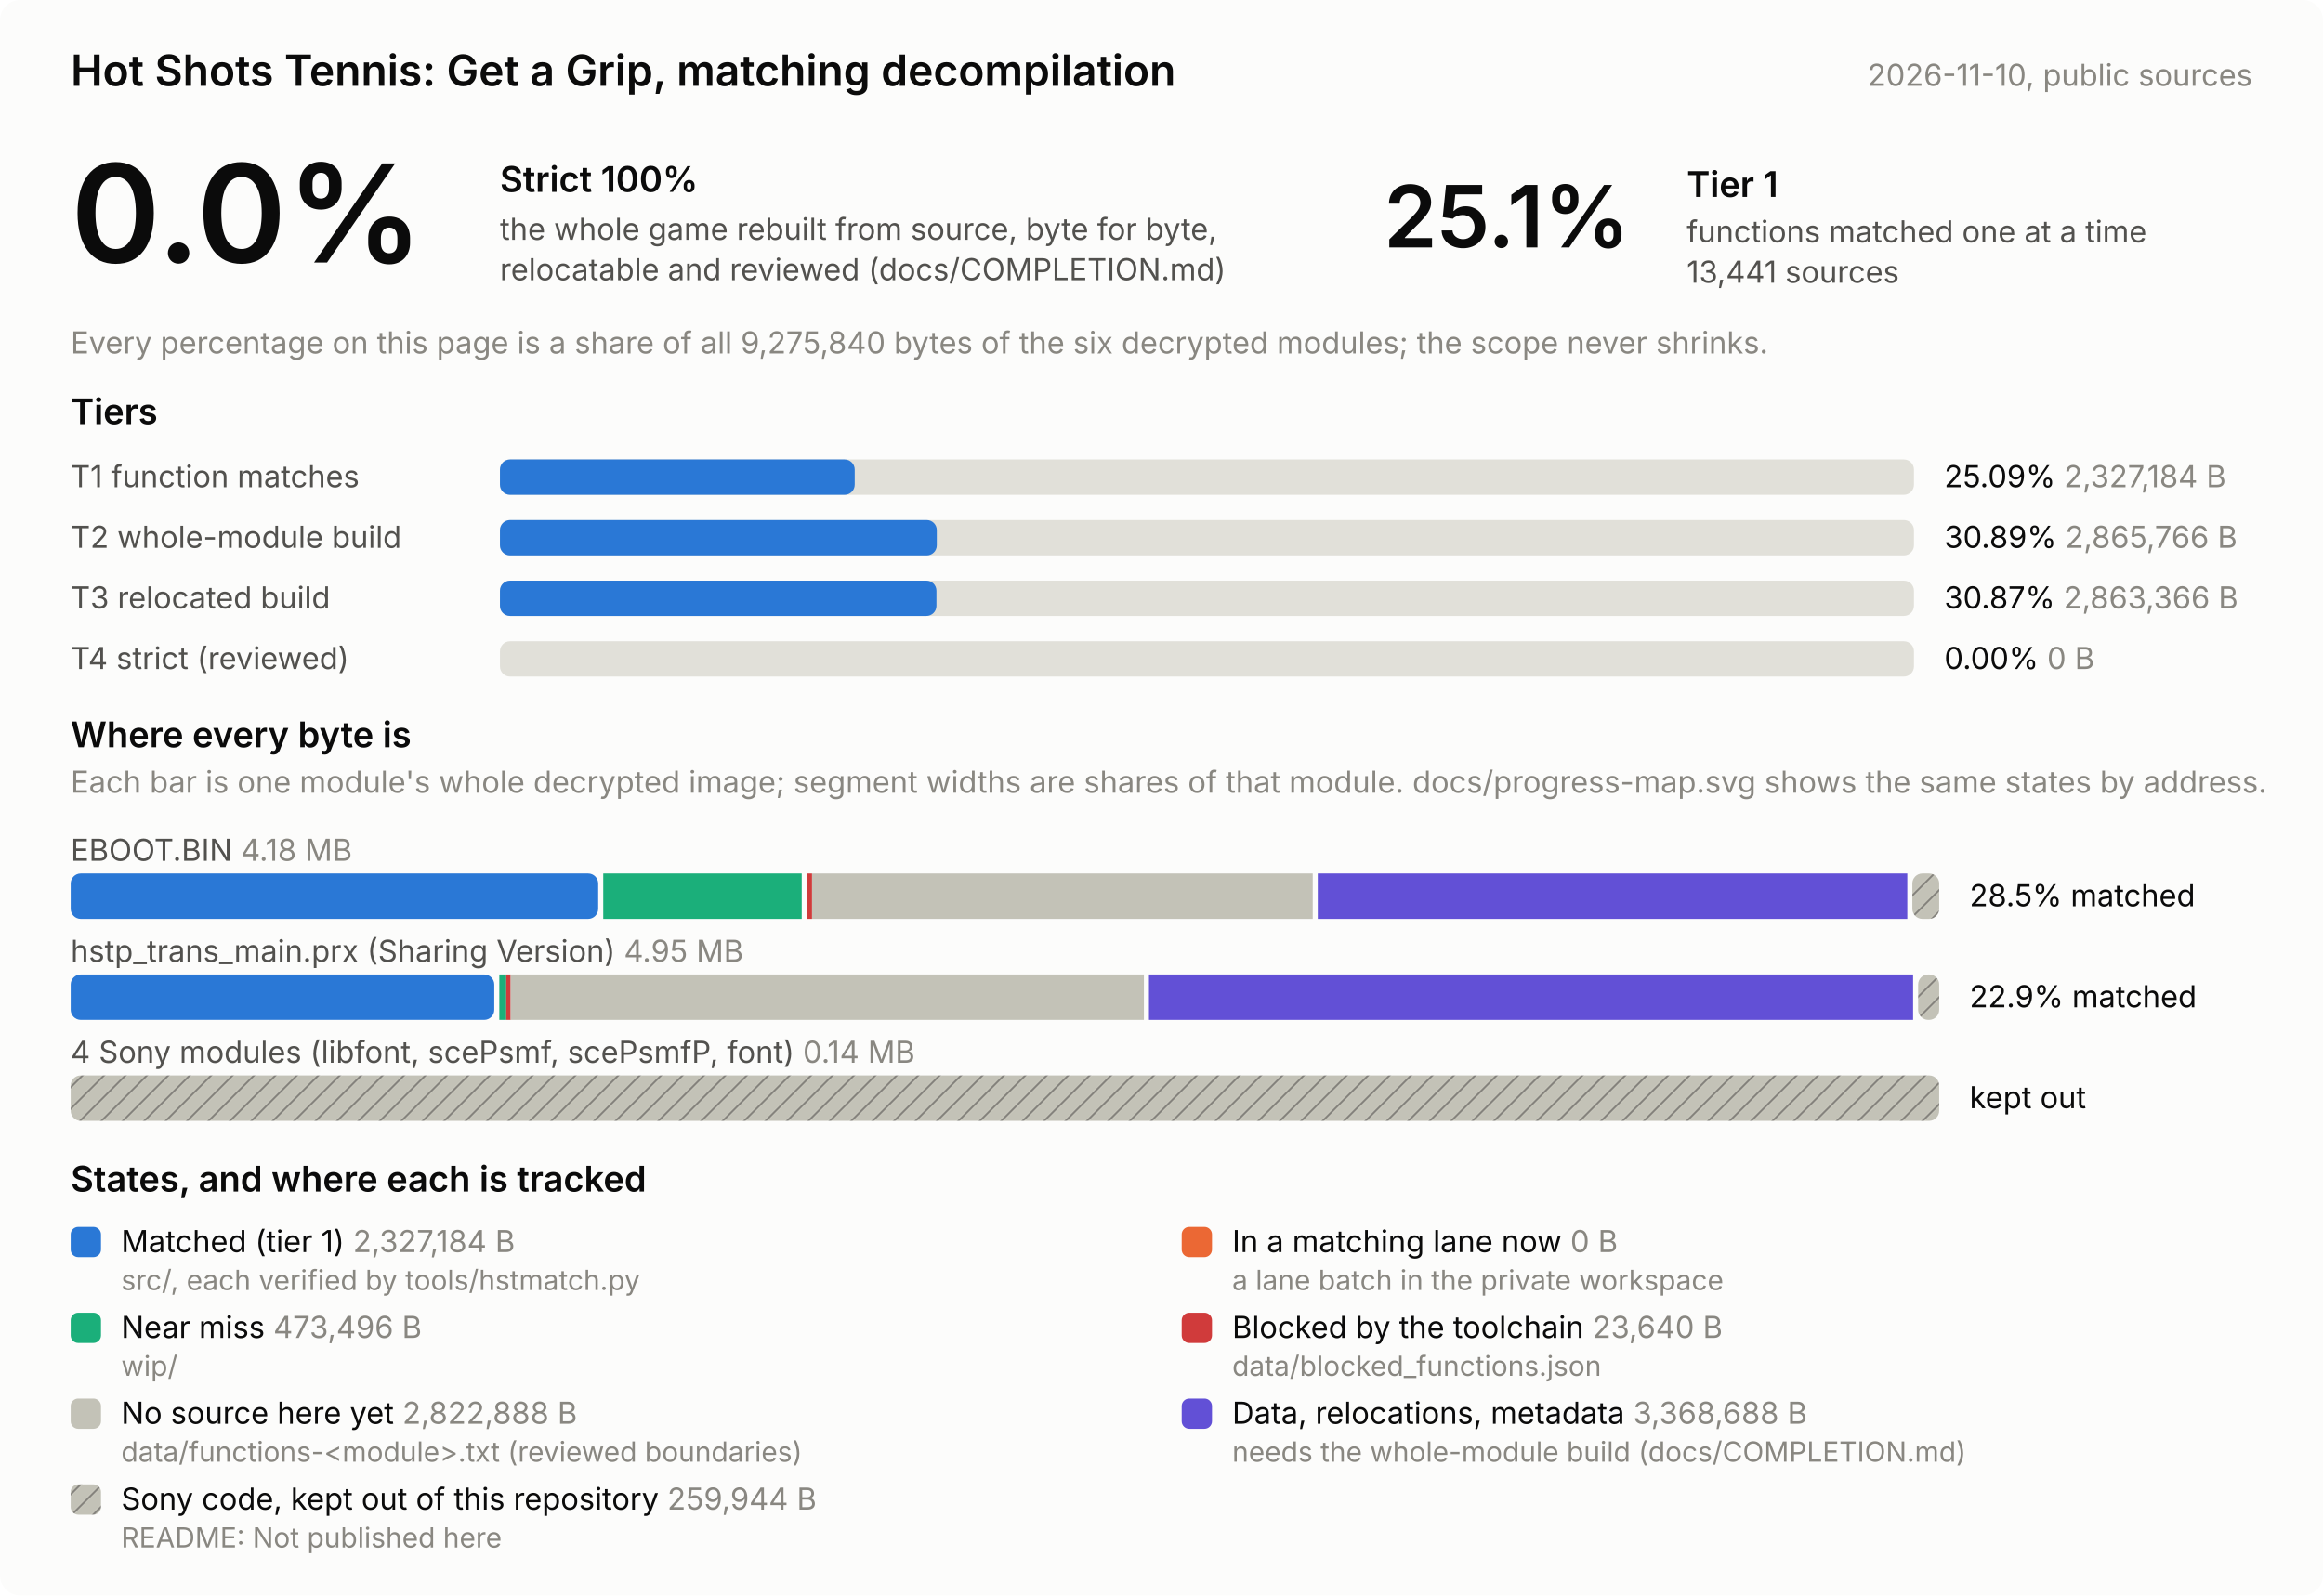
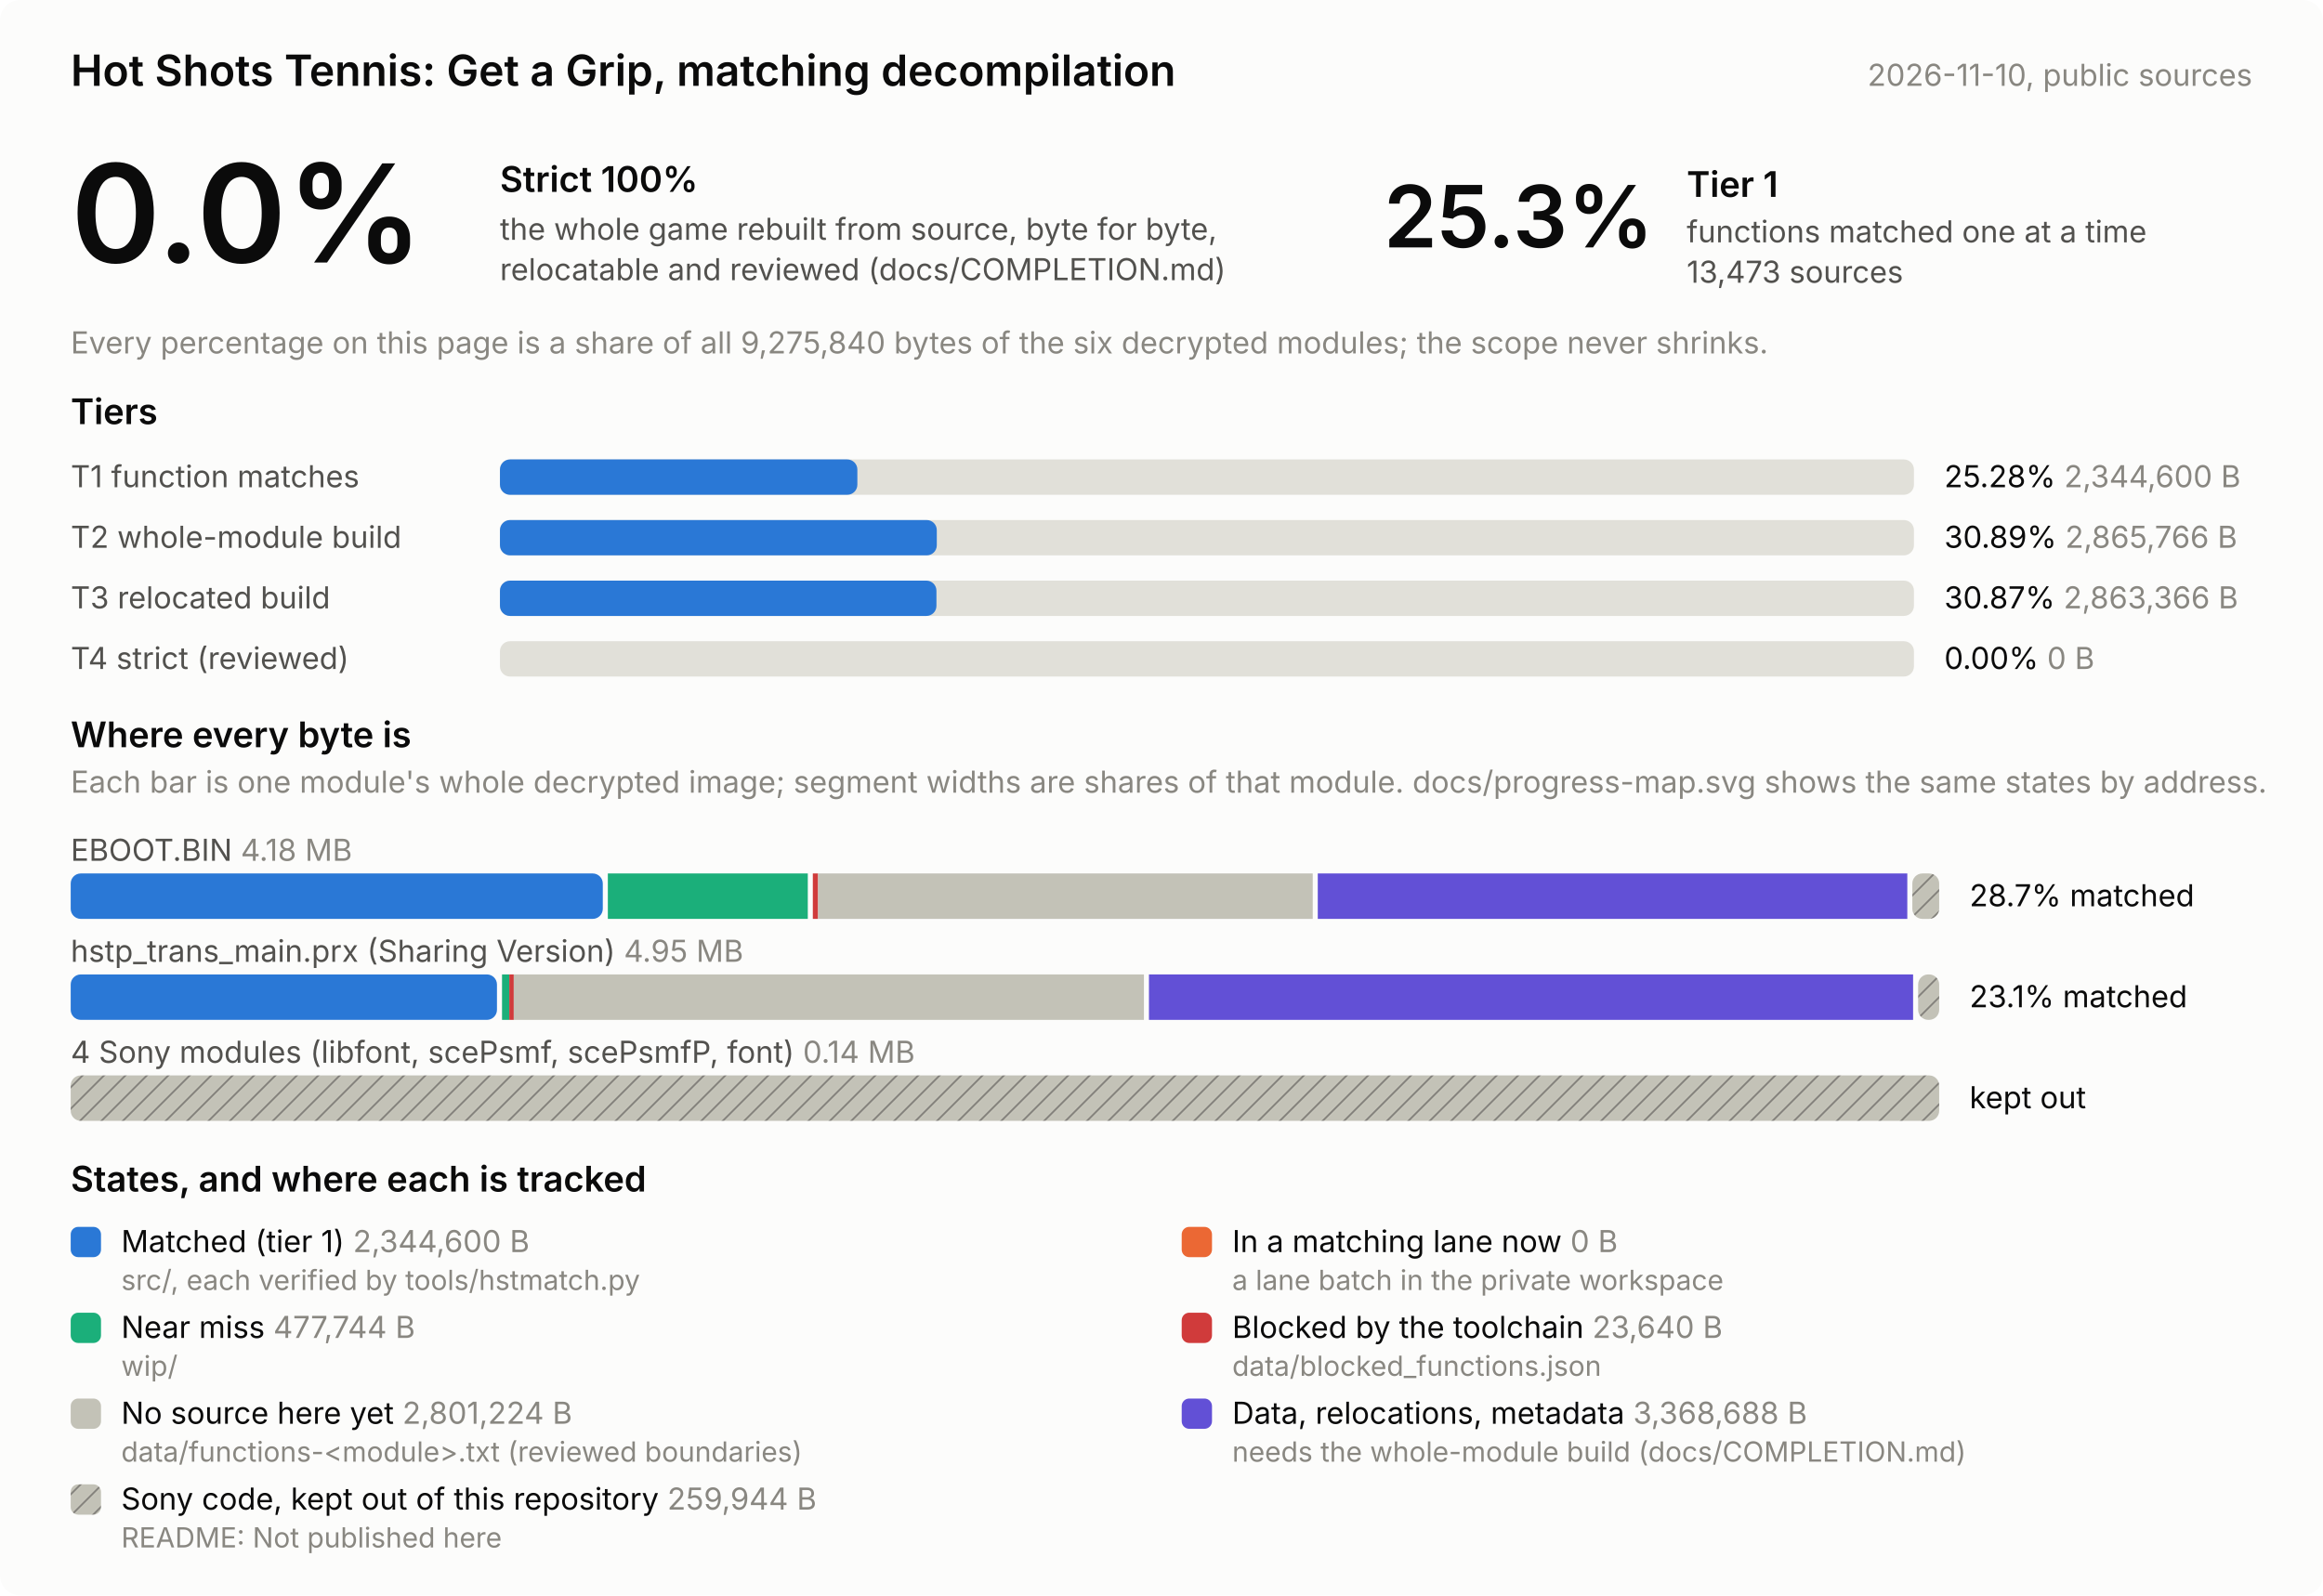
- <svg xmlns="http://www.w3.org/2000/svg" viewBox="0 0 920 632" width="920" height="632" role="img" aria-label="Decompilation progress: strict 0.0 percent; tier 1 25.1 percent of all 9,275,840 bytes of six modules">
+ <svg xmlns="http://www.w3.org/2000/svg" viewBox="0 0 920 632" width="920" height="632" role="img" aria-label="Decompilation progress: strict 0.0 percent; tier 1 25.3 percent of all 9,275,840 bytes of six modules">
  <style>
.bg{fill:#fcfcfb}.t1{fill:#0b0b0b}.t2{fill:#52514e}.t3{fill:#898781}.grid{stroke:#e1e0d9}.track{fill:#e1e0d9}
.ln{fill:none;stroke:#2a78d6;stroke-width:2}.ln2{fill:none;stroke:#d03b3b;stroke-width:2;stroke-dasharray:4 3}.dot{fill:#2a78d6}
text{font-family:system-ui,-apple-system,"Segoe UI",sans-serif}.num{font-variant-numeric:tabular-nums}
.hatch-line{stroke:#898781;stroke-width:1.5}
.s-matched{fill:#2a78d6}.s-lane{fill:#eb6834}.s-near{fill:#1baf7a}.s-parked{fill:#eda100}.s-blocked{fill:#d03b3b}.s-todo{fill:#c3c2b7}.s-data{fill:#6250d6}.s-kept{fill:#c3c2b7}
@media (prefers-color-scheme:dark){
.bg{fill:#1a1a19}.t1{fill:#f0efec}.t2{fill:#c3c2b7}.t3{fill:#898781}.grid{stroke:#2c2c2a}.track{fill:#2c2c2a}
.ln{stroke:#3987e5}.dot{fill:#3987e5}.hatch-line{stroke:#898781}
.s-matched{fill:#3987e5}.s-lane{fill:#d95926}.s-near{fill:#199e70}.s-parked{fill:#c98500}.s-blocked{fill:#d03b3b}.s-todo{fill:#4a4a46}.s-data{fill:#9085e9}.s-kept{fill:#4a4a46}}</style>
  <defs>
    <pattern id="hatch" patternUnits="userSpaceOnUse" width="6" height="6" patternTransform="rotate(45)">
      <rect class="s-kept" width="6" height="6" />
      <line class="hatch-line" x1="0" y1="0" x2="0" y2="6" />
    </pattern>
  </defs>
  <rect class="bg" width="920" height="632" rx="8" />
  <text class="t1" x="28" y="34" font-size="17" font-weight="600">Hot Shots Tennis: Get a Grip, matching decompilation</text>
  <text class="t3" x="892" y="34" font-size="12" text-anchor="end">2026-11-10, public sources</text>
  <text class="t1" x="28" y="104" font-size="54" font-weight="600">0.0%</text>
  <text class="t1" x="198" y="76" font-size="14" font-weight="600">Strict 100%</text>
  <text class="t2" x="198" y="95" font-size="12">the whole game rebuilt from source, byte for byte,</text>
  <text class="t2" x="198" y="111" font-size="12">relocatable and reviewed (docs/COMPLETION.md)</text>
-   <text class="t1" x="548" y="98" font-size="34" font-weight="600">25.1%</text>
+   <text class="t1" x="548" y="98" font-size="34" font-weight="600">25.3%</text>
  <text class="t1" x="668" y="78" font-size="14" font-weight="600">Tier 1</text>
  <text class="t2" x="668" y="96" font-size="12">functions matched one at a time</text>
-   <text class="t2" x="668" y="112" font-size="12">13,441 sources</text>
+   <text class="t2" x="668" y="112" font-size="12">13,473 sources</text>
  <text class="t3" x="28" y="140" font-size="12">Every percentage on this page is a share of all 9,275,840 bytes of the six decrypted modules; the scope never shrinks.</text>
  <text class="t1" x="28" y="168" font-size="14" font-weight="600">Tiers</text>
  <text class="t2" x="28" y="193" font-size="12">T1 function matches</text>
  <rect class="track" x="198" y="182" width="560" height="14" rx="4" />
-   <rect class="s-matched" x="198" y="182" width="140.50" height="14" rx="4" />
-   <text class="t1 num" x="770" y="193" font-size="12">25.09%  <tspan class="t3">2,327,184 B</tspan>
+   <rect class="s-matched" x="198" y="182" width="141.55" height="14" rx="4" />
+   <text class="t1 num" x="770" y="193" font-size="12">25.28%  <tspan class="t3">2,344,600 B</tspan>
  </text>
  <text class="t2" x="28" y="217" font-size="12">T2 whole-module build</text>
  <rect class="track" x="198" y="206" width="560" height="14" rx="4" />
  <rect class="s-matched" x="198" y="206" width="173.01" height="14" rx="4" />
  <text class="t1 num" x="770" y="217" font-size="12">30.89%  <tspan class="t3">2,865,766 B</tspan>
  </text>
  <text class="t2" x="28" y="241" font-size="12">T3 relocated build</text>
  <rect class="track" x="198" y="230" width="560" height="14" rx="4" />
  <rect class="s-matched" x="198" y="230" width="172.87" height="14" rx="4" />
  <text class="t1 num" x="770" y="241" font-size="12">30.87%  <tspan class="t3">2,863,366 B</tspan>
  </text>
  <text class="t2" x="28" y="265" font-size="12">T4 strict (reviewed)</text>
  <rect class="track" x="198" y="254" width="560" height="14" rx="4" />
  <text class="t1 num" x="770" y="265" font-size="12">0.00%  <tspan class="t3">0 B</tspan>
  </text>
  <text class="t1" x="28" y="296" font-size="14" font-weight="600">Where every byte is</text>
  <text class="t3" x="28" y="314" font-size="12">Each bar is one module's whole decrypted image; segment widths are shares of that module. docs/progress-map.svg shows the same states by address.</text>
  <text class="t2" x="28" y="341" font-size="12">EBOOT.BIN  <tspan class="t3">4.18 MB</tspan>
  </text>
-   <rect class="s-matched" x="28.00" y="346" width="208.91" height="18" rx="4" />
-   <rect class="s-near" x="238.91" y="346" width="78.60" height="18" rx="0" />
-   <rect class="s-blocked" x="319.51" y="346" width="2.09" height="18" rx="0" />
-   <rect class="s-todo" x="321.61" y="346" width="198.28" height="18" rx="0" />
+   <rect class="s-matched" x="28.00" y="346" width="210.73" height="18" rx="4" />
+   <rect class="s-near" x="240.73" y="346" width="79.19" height="18" rx="0" />
+   <rect class="s-blocked" x="321.91" y="346" width="2.09" height="18" rx="0" />
+   <rect class="s-todo" x="324.01" y="346" width="195.88" height="18" rx="0" />
  <rect class="s-data" x="521.89" y="346" width="233.48" height="18" rx="0" />
  <rect fill="url(#hatch)" x="757.36" y="346" width="10.64" height="18" rx="4" />
-   <text class="t1 num" x="780" y="359" font-size="12">28.5% matched</text>
+   <text class="t1 num" x="780" y="359" font-size="12">28.7% matched</text>
  <text class="t2" x="28" y="381" font-size="12">hstp_trans_main.prx (Sharing Version)  <tspan class="t3">4.95 MB</tspan>
  </text>
-   <rect class="s-matched" x="28.00" y="386" width="167.75" height="18" rx="4" />
-   <rect class="s-near" x="197.75" y="386" width="2.74" height="18" rx="0" />
-   <rect class="s-blocked" x="200.49" y="386" width="1.77" height="18" rx="0" />
-   <rect class="s-todo" x="202.25" y="386" width="250.78" height="18" rx="0" />
+   <rect class="s-matched" x="28.00" y="386" width="168.82" height="18" rx="4" />
+   <rect class="s-near" x="198.82" y="386" width="2.88" height="18" rx="0" />
+   <rect class="s-blocked" x="201.70" y="386" width="1.77" height="18" rx="0" />
+   <rect class="s-todo" x="203.47" y="386" width="249.57" height="18" rx="0" />
  <rect class="s-data" x="455.03" y="386" width="302.63" height="18" rx="0" />
  <rect fill="url(#hatch)" x="759.66" y="386" width="8.34" height="18" rx="4" />
-   <text class="t1 num" x="780" y="399" font-size="12">22.9% matched</text>
+   <text class="t1 num" x="780" y="399" font-size="12">23.1% matched</text>
  <text class="t2" x="28" y="421" font-size="12">4 Sony modules (libfont, scePsmf, scePsmfP, font)  <tspan class="t3">0.14 MB</tspan>
  </text>
  <rect fill="url(#hatch)" x="28.00" y="426" width="740.00" height="18" rx="4" />
  <text class="t1 num" x="780" y="439" font-size="12">kept out</text>
  <text class="t1" x="28" y="472" font-size="14" font-weight="600">States, and where each is tracked</text>
  <rect class="s-matched" x="28" y="486" width="12" height="12" rx="3" />
-   <text class="t1" x="48" y="496" font-size="12">Matched (tier 1)  <tspan class="t3 num">2,327,184 B</tspan>
+   <text class="t1" x="48" y="496" font-size="12">Matched (tier 1)  <tspan class="t3 num">2,344,600 B</tspan>
  </text>
  <text class="t3" x="48" y="511" font-size="11">src/, each verified by tools/hstmatch.py</text>
  <rect class="s-lane" x="468" y="486" width="12" height="12" rx="3" />
  <text class="t1" x="488" y="496" font-size="12">In a matching lane now  <tspan class="t3 num">0 B</tspan>
  </text>
  <text class="t3" x="488" y="511" font-size="11">a lane batch in the private workspace</text>
  <rect class="s-near" x="28" y="520" width="12" height="12" rx="3" />
-   <text class="t1" x="48" y="530" font-size="12">Near miss  <tspan class="t3 num">473,496 B</tspan>
+   <text class="t1" x="48" y="530" font-size="12">Near miss  <tspan class="t3 num">477,744 B</tspan>
  </text>
  <text class="t3" x="48" y="545" font-size="11">wip/</text>
  <rect class="s-blocked" x="468" y="520" width="12" height="12" rx="3" />
  <text class="t1" x="488" y="530" font-size="12">Blocked by the toolchain  <tspan class="t3 num">23,640 B</tspan>
  </text>
  <text class="t3" x="488" y="545" font-size="11">data/blocked_functions.json</text>
  <rect class="s-todo" x="28" y="554" width="12" height="12" rx="3" />
-   <text class="t1" x="48" y="564" font-size="12">No source here yet  <tspan class="t3 num">2,822,888 B</tspan>
+   <text class="t1" x="48" y="564" font-size="12">No source here yet  <tspan class="t3 num">2,801,224 B</tspan>
  </text>
  <text class="t3" x="48" y="579" font-size="11">data/functions-&lt;module&gt;.txt (reviewed boundaries)</text>
  <rect class="s-data" x="468" y="554" width="12" height="12" rx="3" />
  <text class="t1" x="488" y="564" font-size="12">Data, relocations, metadata  <tspan class="t3 num">3,368,688 B</tspan>
  </text>
  <text class="t3" x="488" y="579" font-size="11">needs the whole-module build (docs/COMPLETION.md)</text>
  <rect fill="url(#hatch)" x="28" y="588" width="12" height="12" rx="3" />
  <text class="t1" x="48" y="598" font-size="12">Sony code, kept out of this repository  <tspan class="t3 num">259,944 B</tspan>
  </text>
  <text class="t3" x="48" y="613" font-size="11">README: Not published here</text>
</svg>
